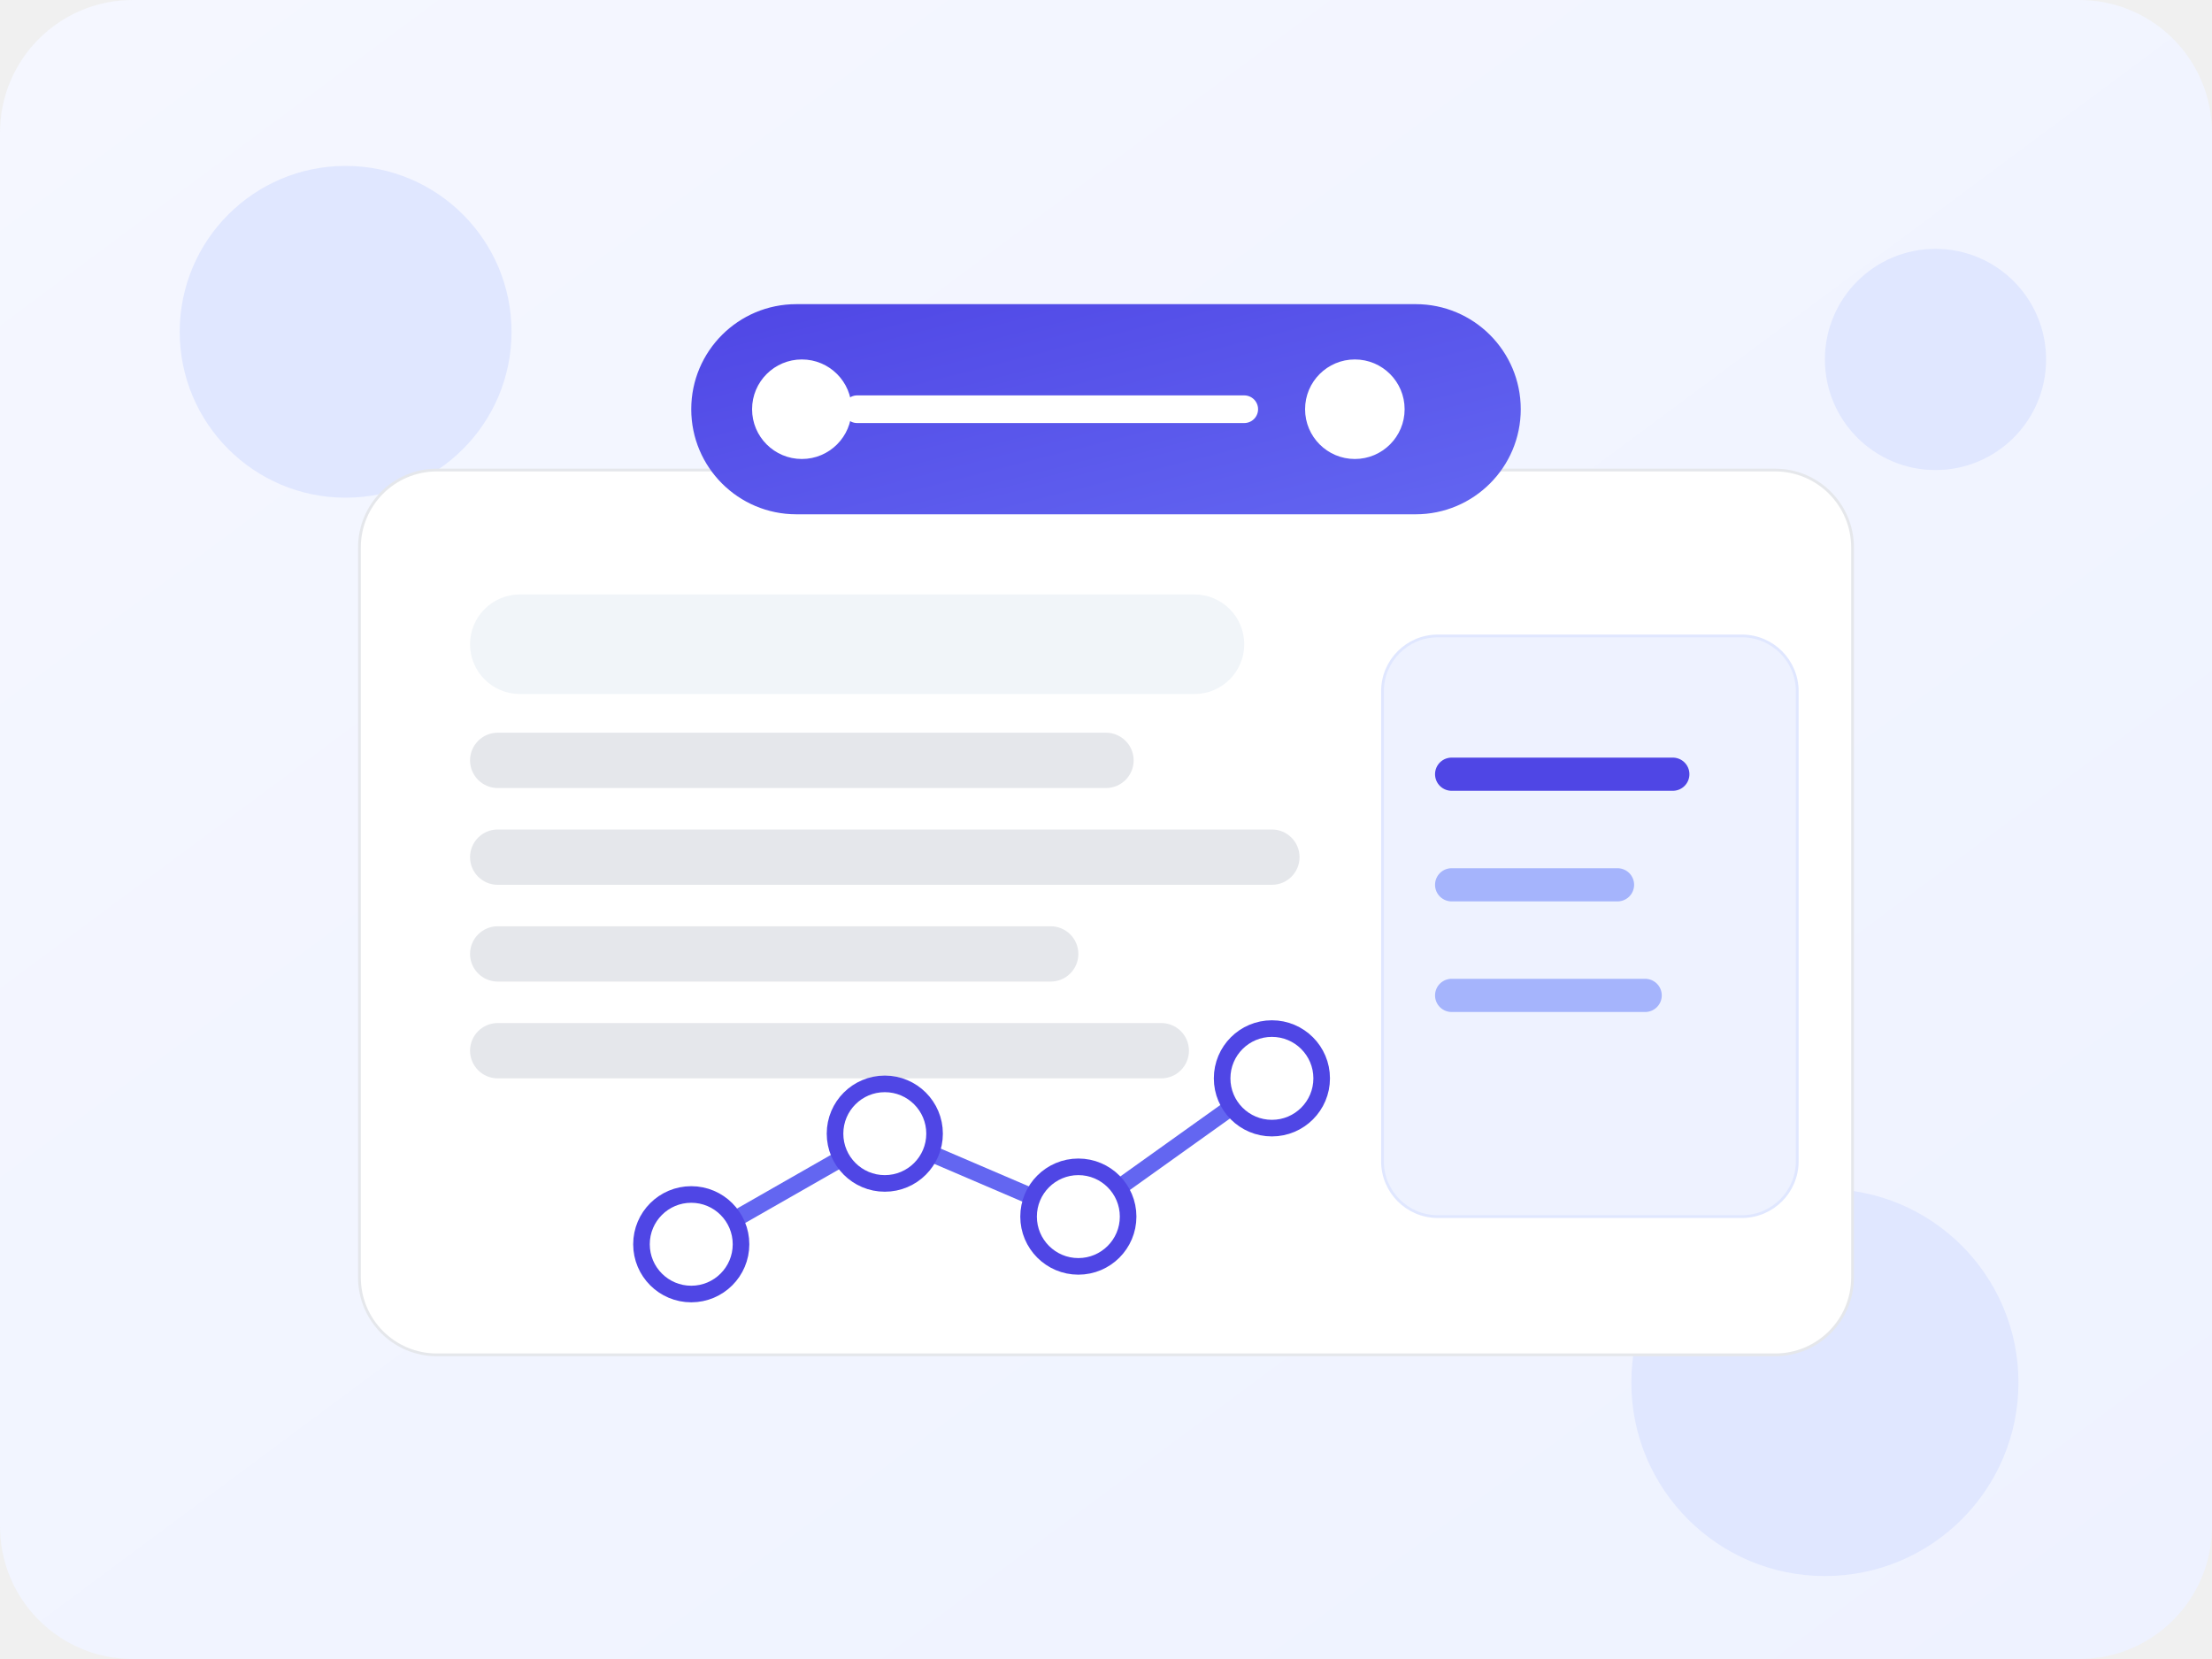
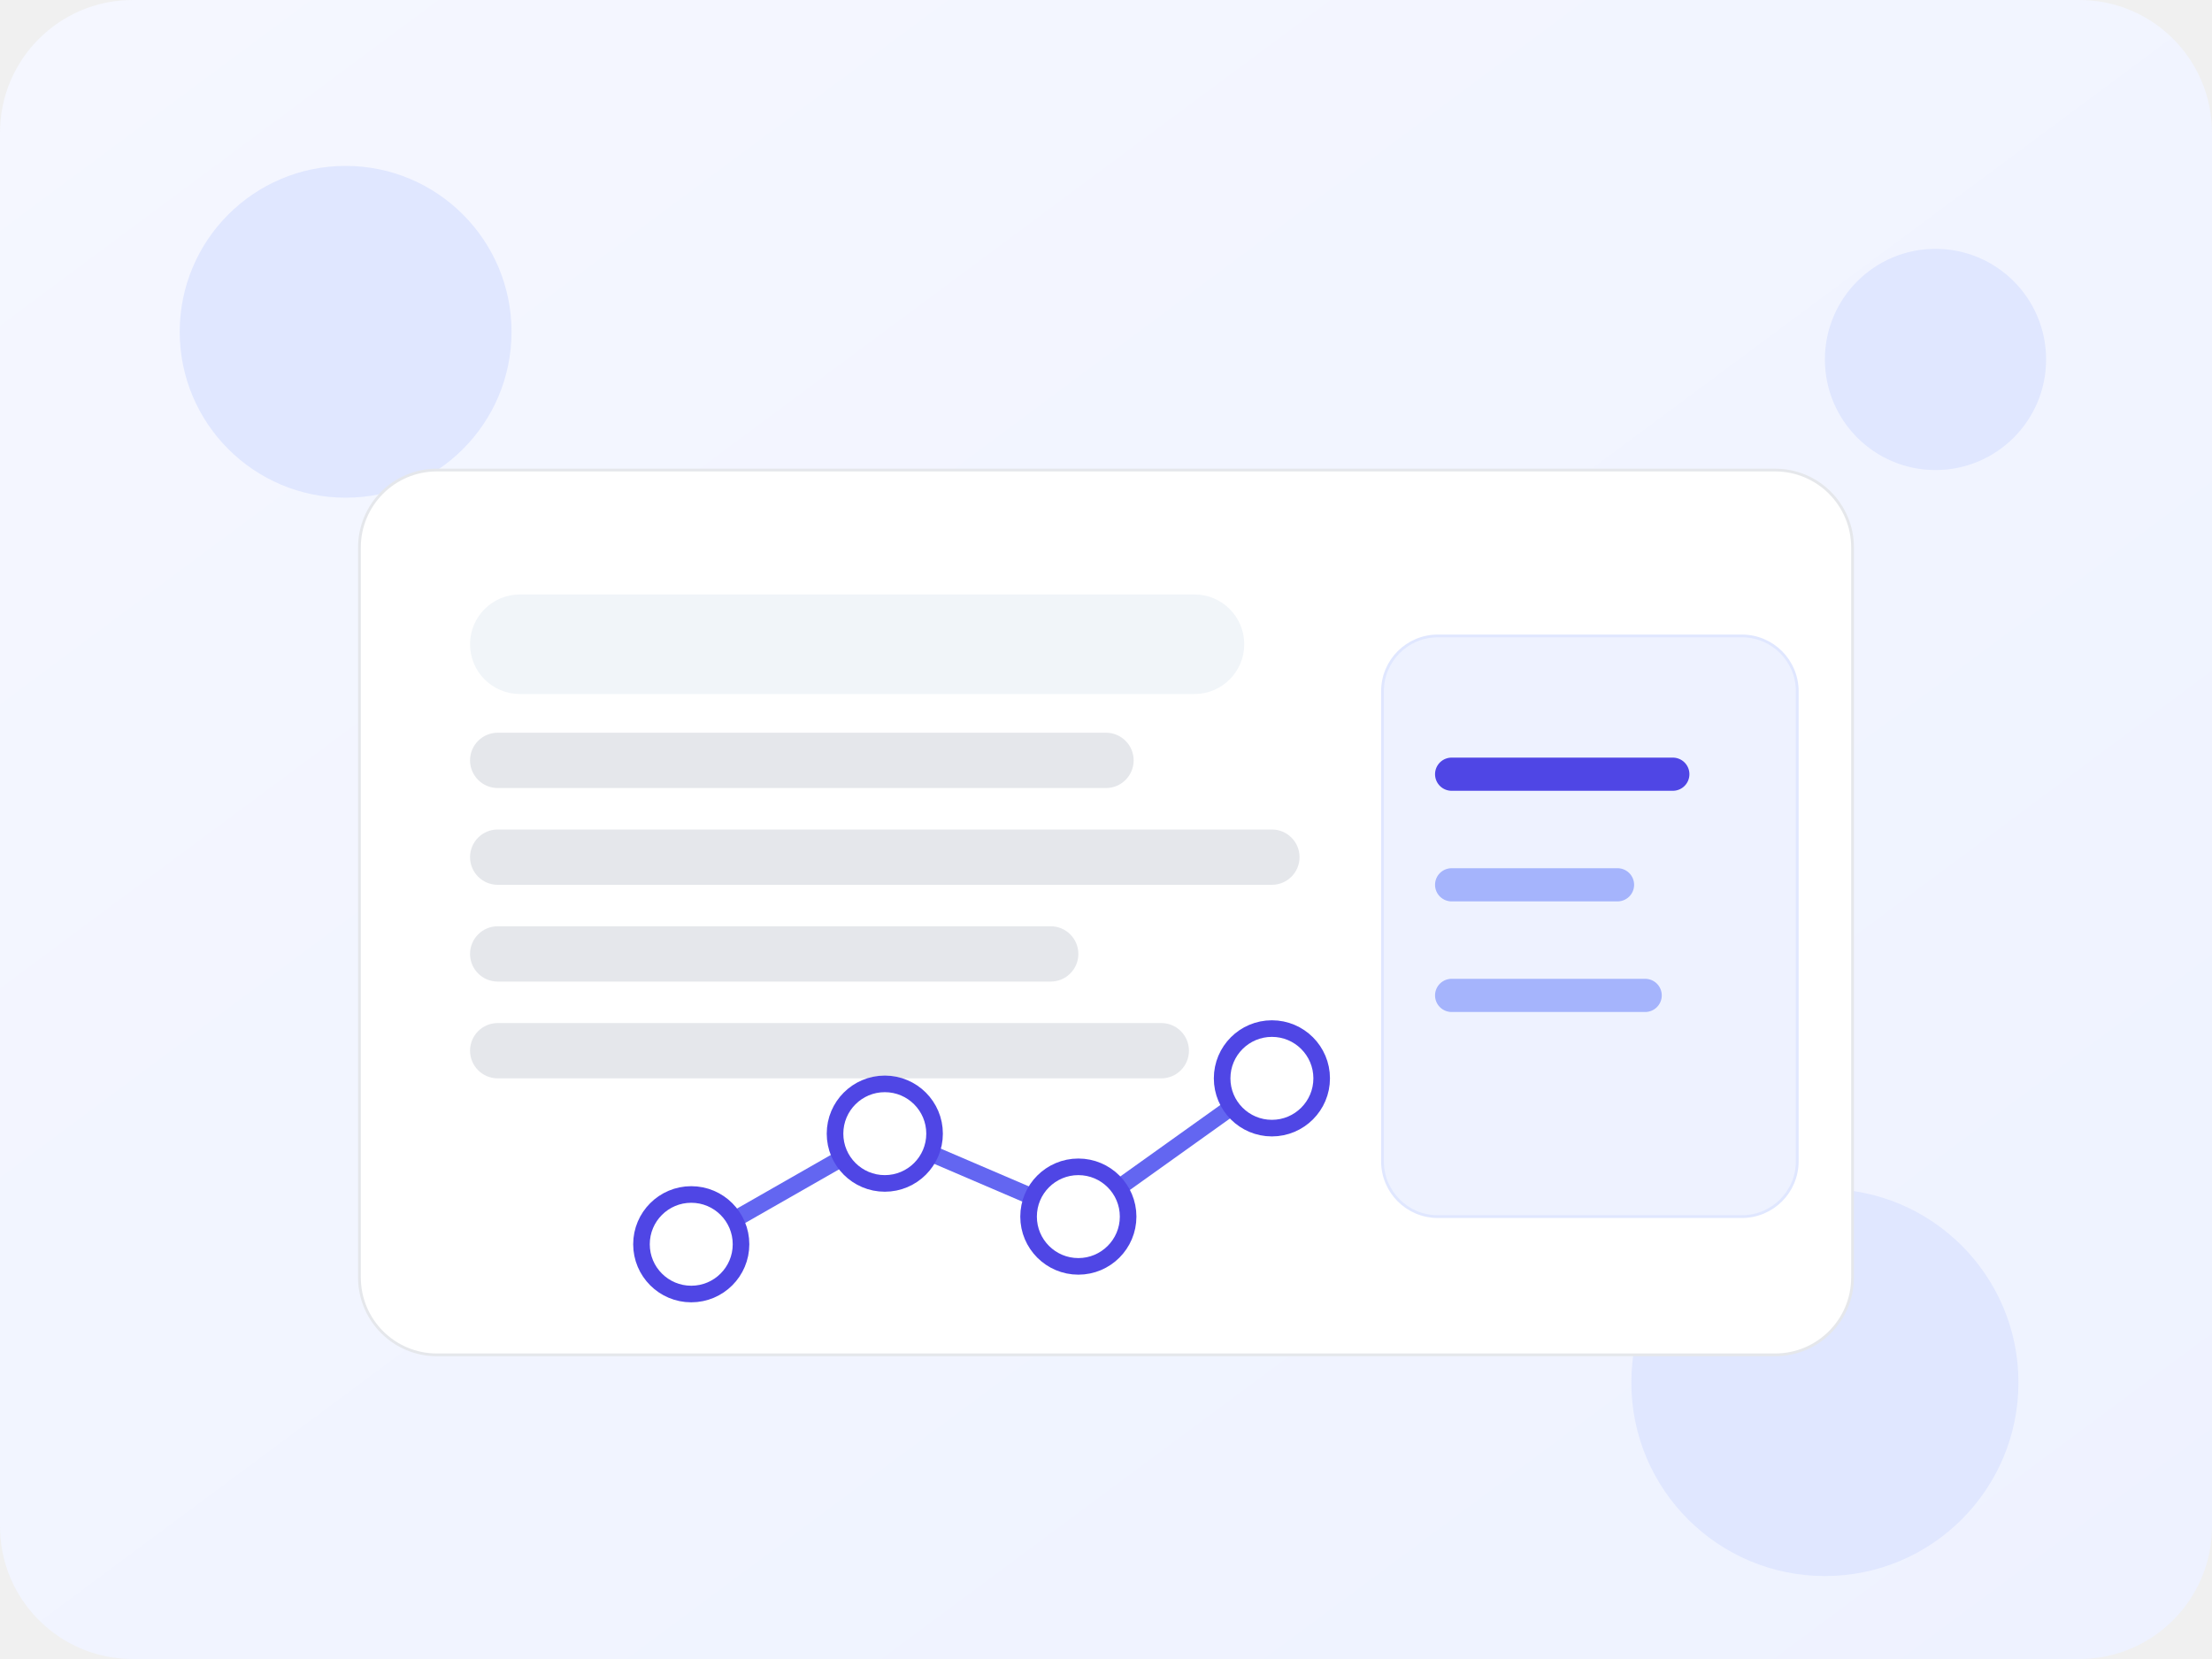
<svg xmlns="http://www.w3.org/2000/svg" width="800" height="600" viewBox="0 0 800 600" fill="none">
  <defs>
    <linearGradient id="bg" x1="0" y1="0" x2="1" y2="1">
      <stop offset="0" stop-color="#F5F7FF" />
      <stop offset="1" stop-color="#EEF2FF" />
    </linearGradient>
    <linearGradient id="accent" x1="0" y1="0" x2="1" y2="1">
      <stop offset="0" stop-color="#4F46E5" />
      <stop offset="1" stop-color="#6366F1" />
    </linearGradient>
  </defs>
  <rect width="800" height="600" rx="48" fill="url(#bg)" />
  <circle cx="125" cy="120" r="60" fill="#E0E7FF" />
  <circle cx="700" cy="130" r="40" fill="#E0E7FF" />
  <circle cx="660" cy="500" r="70" fill="#E0E7FF" />
  <rect x="130" y="170" width="540" height="320" rx="28" fill="white" stroke="#E5E7EB" />
  <rect x="170" y="215" width="280" height="36" rx="18" fill="#F1F5F9" />
  <rect x="170" y="265" width="240" height="20" rx="10" fill="#E5E7EB" />
  <rect x="170" y="300" width="300" height="20" rx="10" fill="#E5E7EB" />
  <rect x="170" y="335" width="220" height="20" rx="10" fill="#E5E7EB" />
  <rect x="170" y="370" width="260" height="20" rx="10" fill="#E5E7EB" />
  <rect x="500" y="230" width="150" height="210" rx="20" fill="#EEF2FF" stroke="#E0E7FF" />
  <path d="M525 280h80" stroke="#4F46E5" stroke-width="12" stroke-linecap="round" />
  <path d="M525 320h60" stroke="#A5B4FC" stroke-width="12" stroke-linecap="round" />
  <path d="M525 360h70" stroke="#A5B4FC" stroke-width="12" stroke-linecap="round" />
  <g stroke="#6366F1" stroke-width="6" stroke-linecap="round">
    <path d="M250 450l70-40 70 30 70-50" />
  </g>
  <g fill="white" stroke="#4F46E5" stroke-width="6">
    <circle cx="250" cy="450" r="18" />
    <circle cx="320" cy="410" r="18" />
    <circle cx="390" cy="440" r="18" />
    <circle cx="460" cy="390" r="18" />
  </g>
-   <g transform="translate(250 110)">
-     <rect x="0" y="0" width="300" height="76" rx="38" fill="url(#accent)" />
-     <path d="M60 38h140" stroke="white" stroke-width="10" stroke-linecap="round" />
-     <circle cx="40" cy="38" r="18" fill="white" />
-     <circle cx="240" cy="38" r="18" fill="white" />
-   </g>
</svg>
